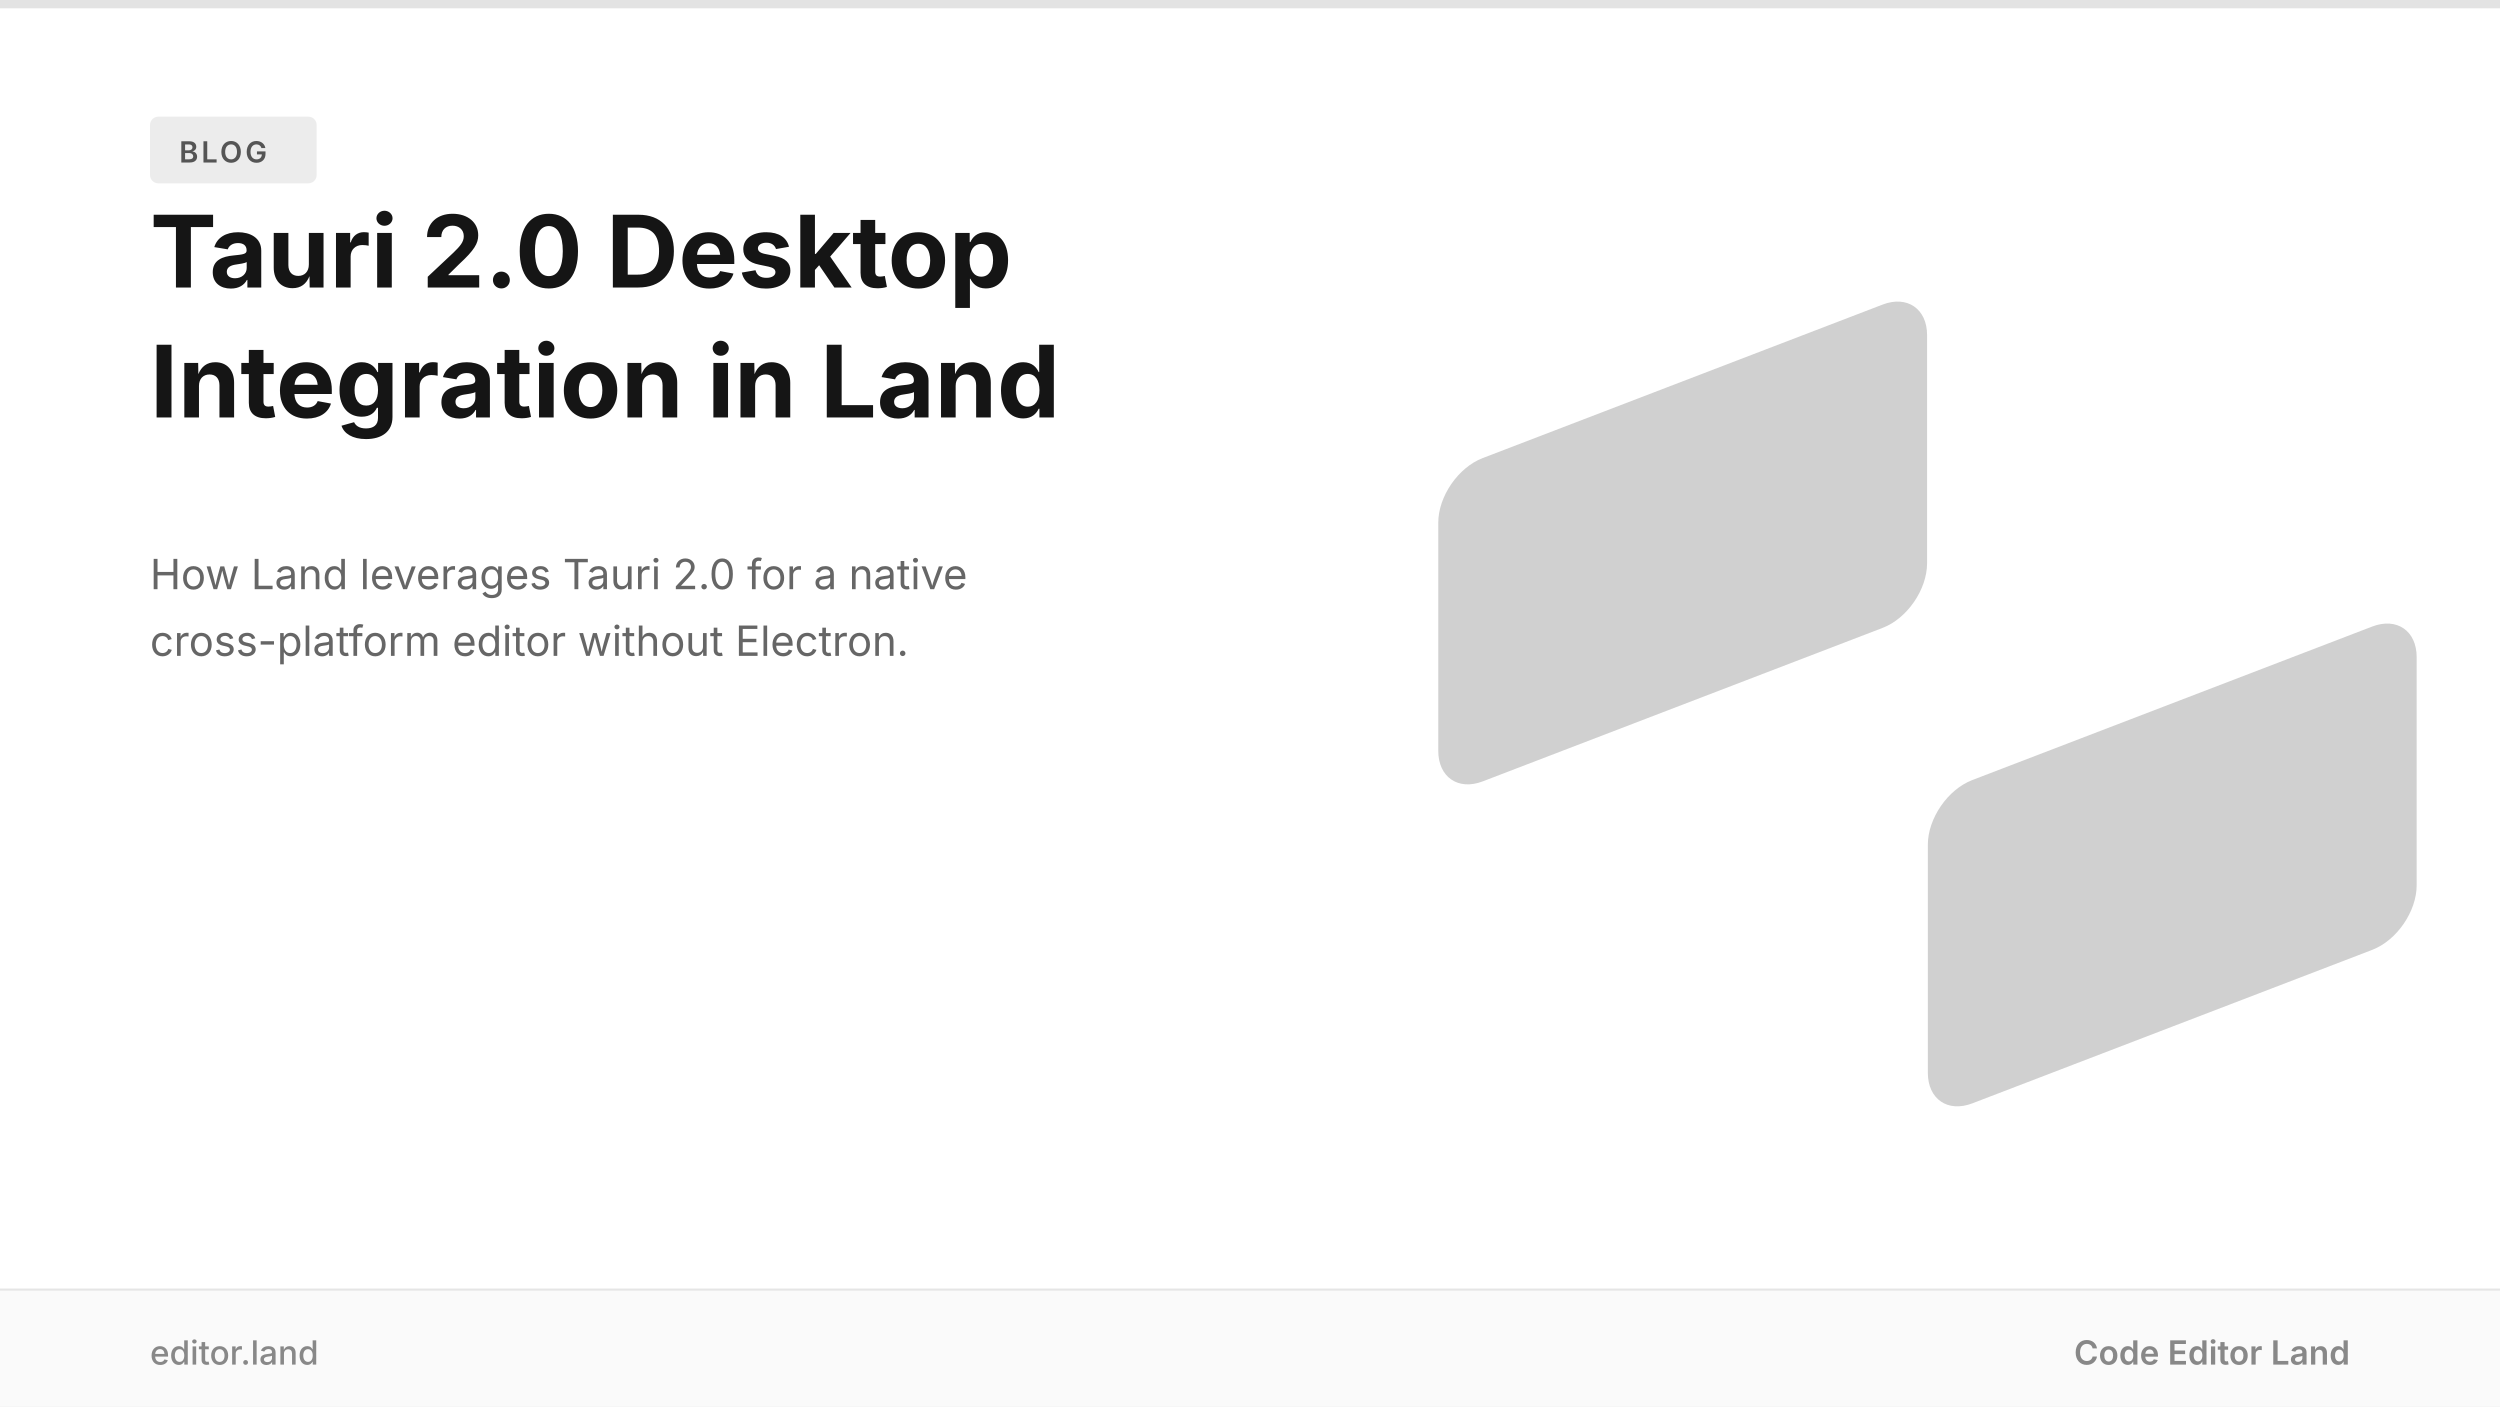
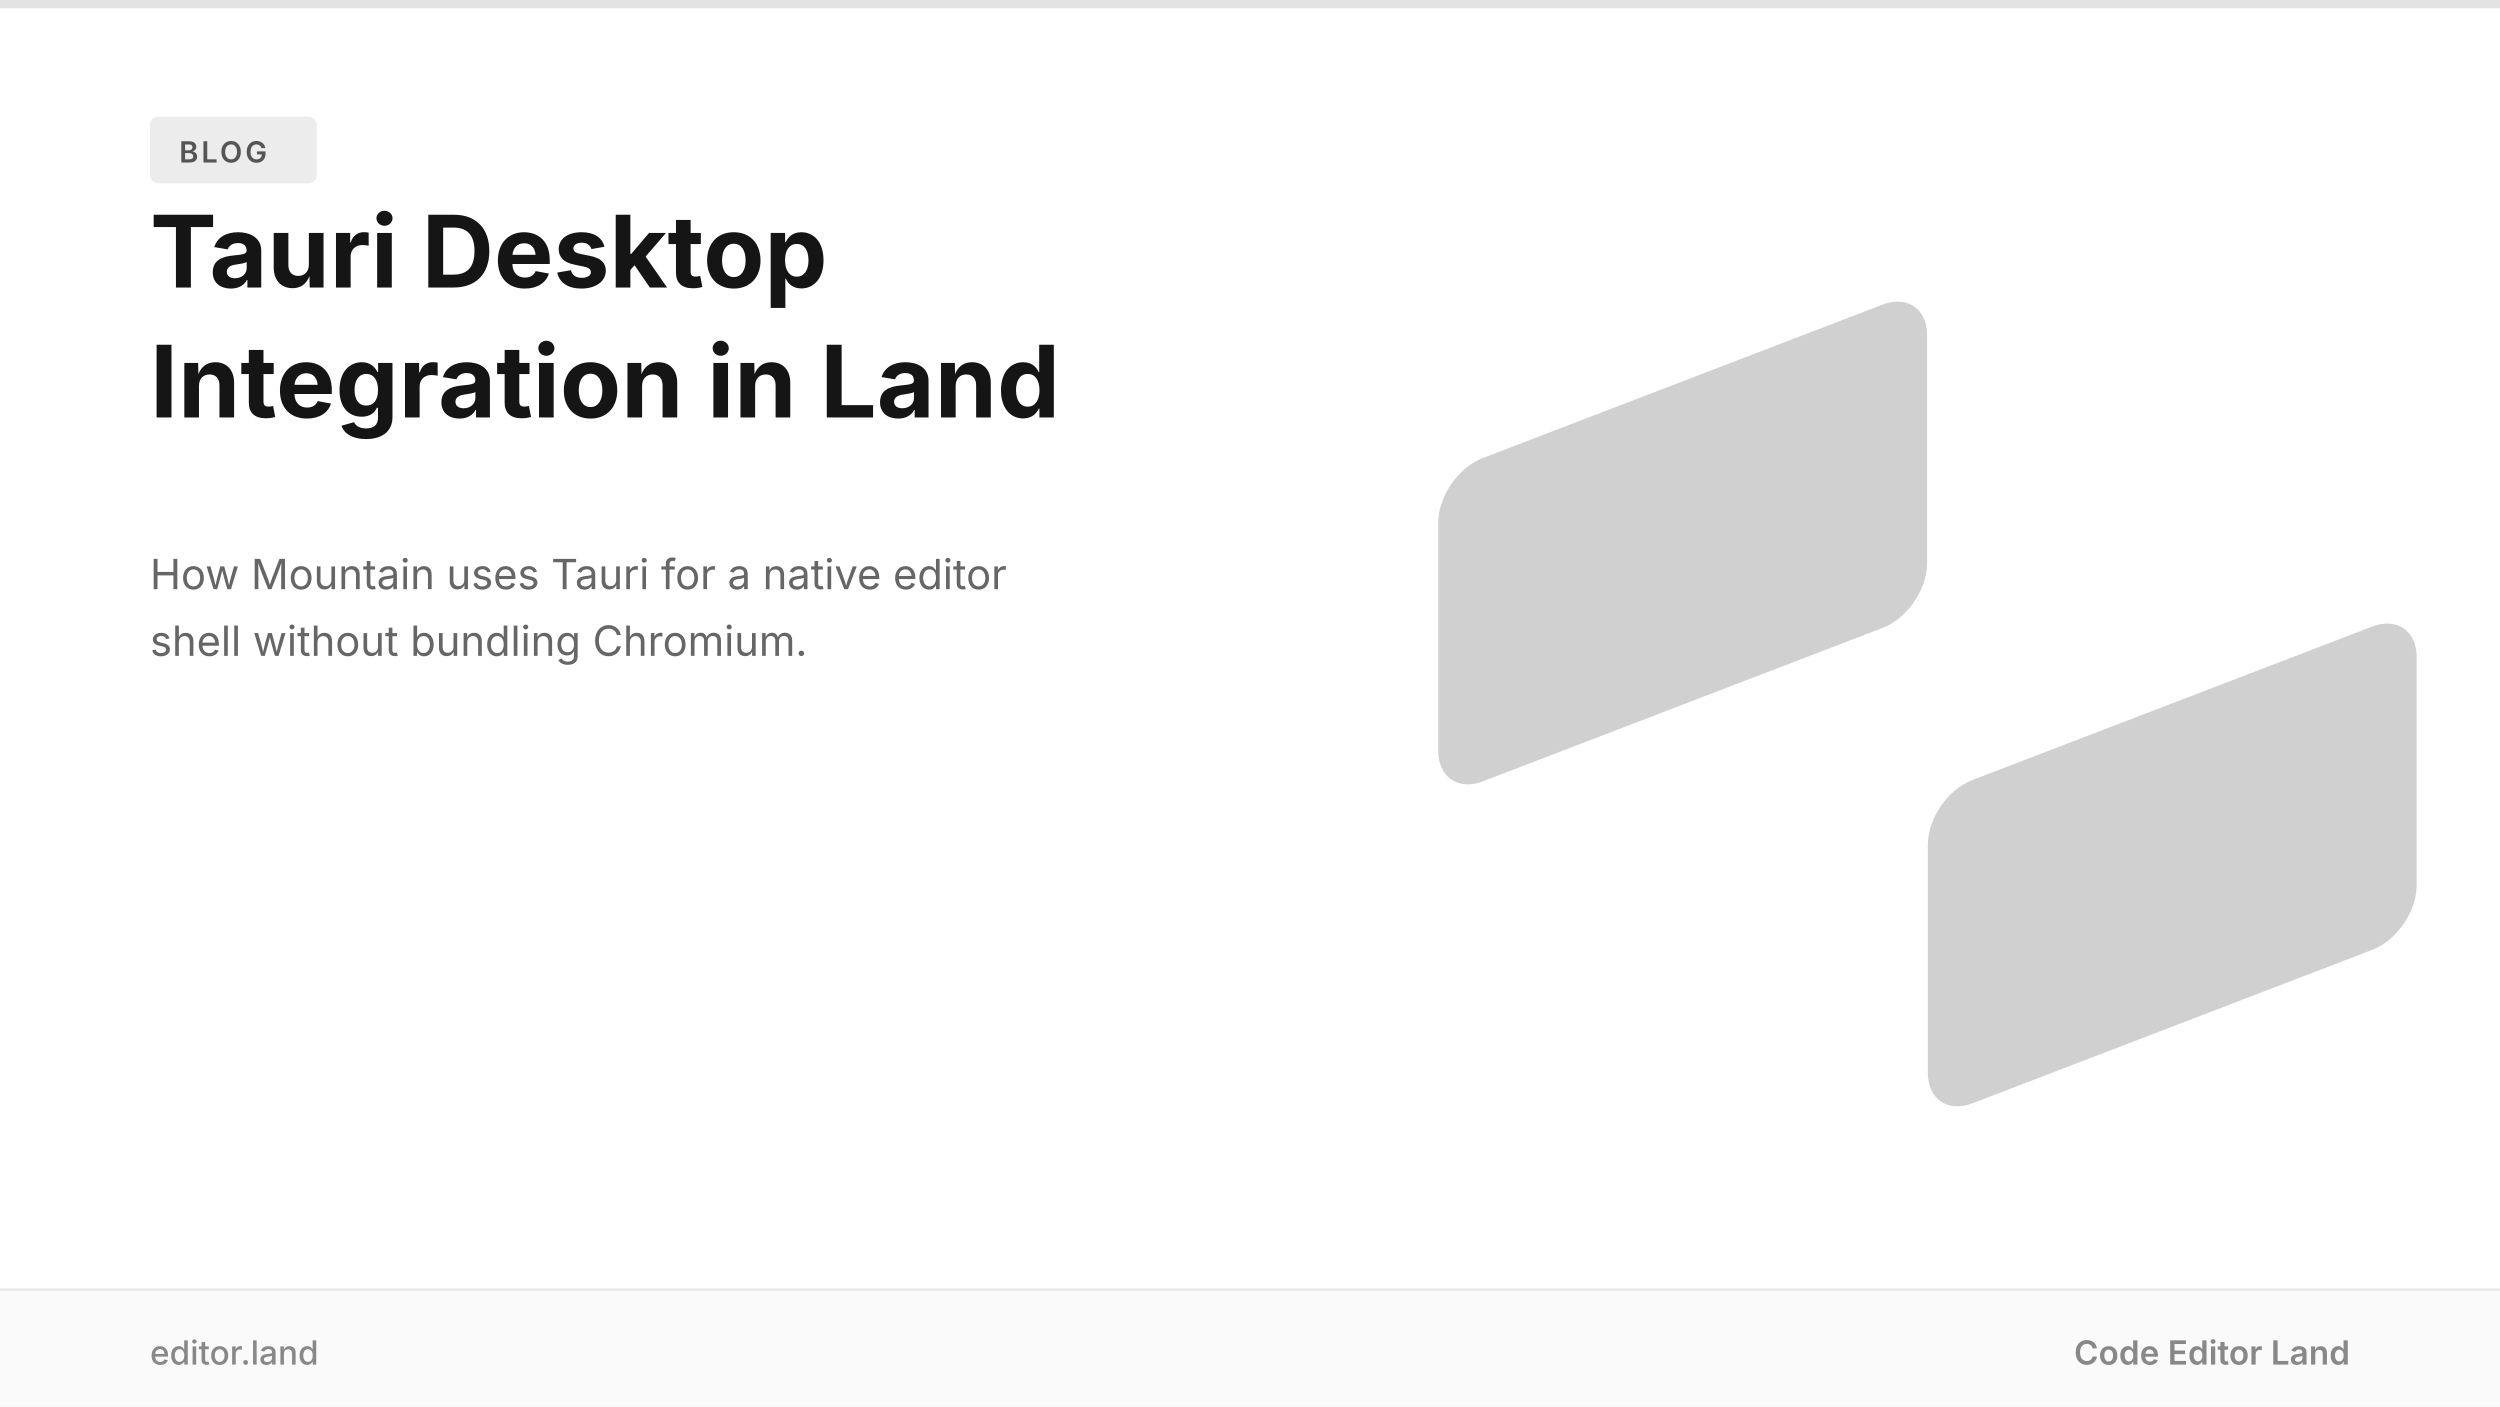
<svg xmlns="http://www.w3.org/2000/svg" width="1200" height="675" viewBox="0 0 1200 675">
  <path fill="#fff" d="M0 0h1200v675H0z" />
  <path fill="#151515" fill-opacity=".12" d="M0 0h1200v4H0z" />
  <rect width="1005.28" height="620.771" fill="#151515" fill-opacity=".2" rx="91.389" transform="matrix(-.2334 .08959 0 .25 925 138)" />
  <rect width="1005.28" height="620.771" fill="#151515" fill-opacity=".2" rx="91.389" transform="matrix(-.2334 .08959 0 .25 1160 292.55)" />
  <rect width="80" height="32" x="72" y="56" fill="#151515" fill-opacity=".08" rx="4" />
  <text x="86" y="78" fill="#555" font-family="system-ui, -apple-system, 'Segoe UI', sans-serif" font-size="14" font-weight="600" letter-spacing=".1em">BLOG</text>
-   <text x="72" y="138" fill="#151515" font-family="system-ui, -apple-system, 'Segoe UI', sans-serif" font-size="48" font-weight="700">Tauri 2.0 Desktop</text>
+   <text x="72" y="138" fill="#151515" font-family="system-ui, -apple-system, 'Segoe UI', sans-serif" font-size="48" font-weight="700">Tauri Desktop</text>
  <text x="72" y="200.4" fill="#151515" font-family="system-ui, -apple-system, 'Segoe UI', sans-serif" font-size="48" font-weight="700">Integration in Land</text>
-   <text x="72" y="282.8" fill="#666" font-family="system-ui, -apple-system, 'Segoe UI', sans-serif" font-size="20" font-weight="400">How Land leverages Tauri 2.0 for a native</text>
-   <text x="72" y="314.8" fill="#666" font-family="system-ui, -apple-system, 'Segoe UI', sans-serif" font-size="20" font-weight="400">cross-platform editor without Electron.</text>
+   <text x="72" y="282.8" fill="#666" font-family="system-ui, -apple-system, 'Segoe UI', sans-serif" font-size="20" font-weight="400">How Mountain uses Tauri for a native editor</text>
+   <text x="72" y="314.8" fill="#666" font-family="system-ui, -apple-system, 'Segoe UI', sans-serif" font-size="20" font-weight="400">shell without bundling Chromium.</text>
  <path fill="#fafafa" d="M0 619h1200v56H0z" />
  <path stroke="#e5e5e5" d="M0 619h1200" />
  <text x="72" y="655" fill="#888" font-family="system-ui, -apple-system, 'Segoe UI', sans-serif" font-size="16" font-weight="500">editor.land</text>
  <text x="1128" y="655" fill="#888" font-family="system-ui, -apple-system, 'Segoe UI', sans-serif" font-size="16" font-weight="600" text-anchor="end">Code Editor Land</text>
</svg>
